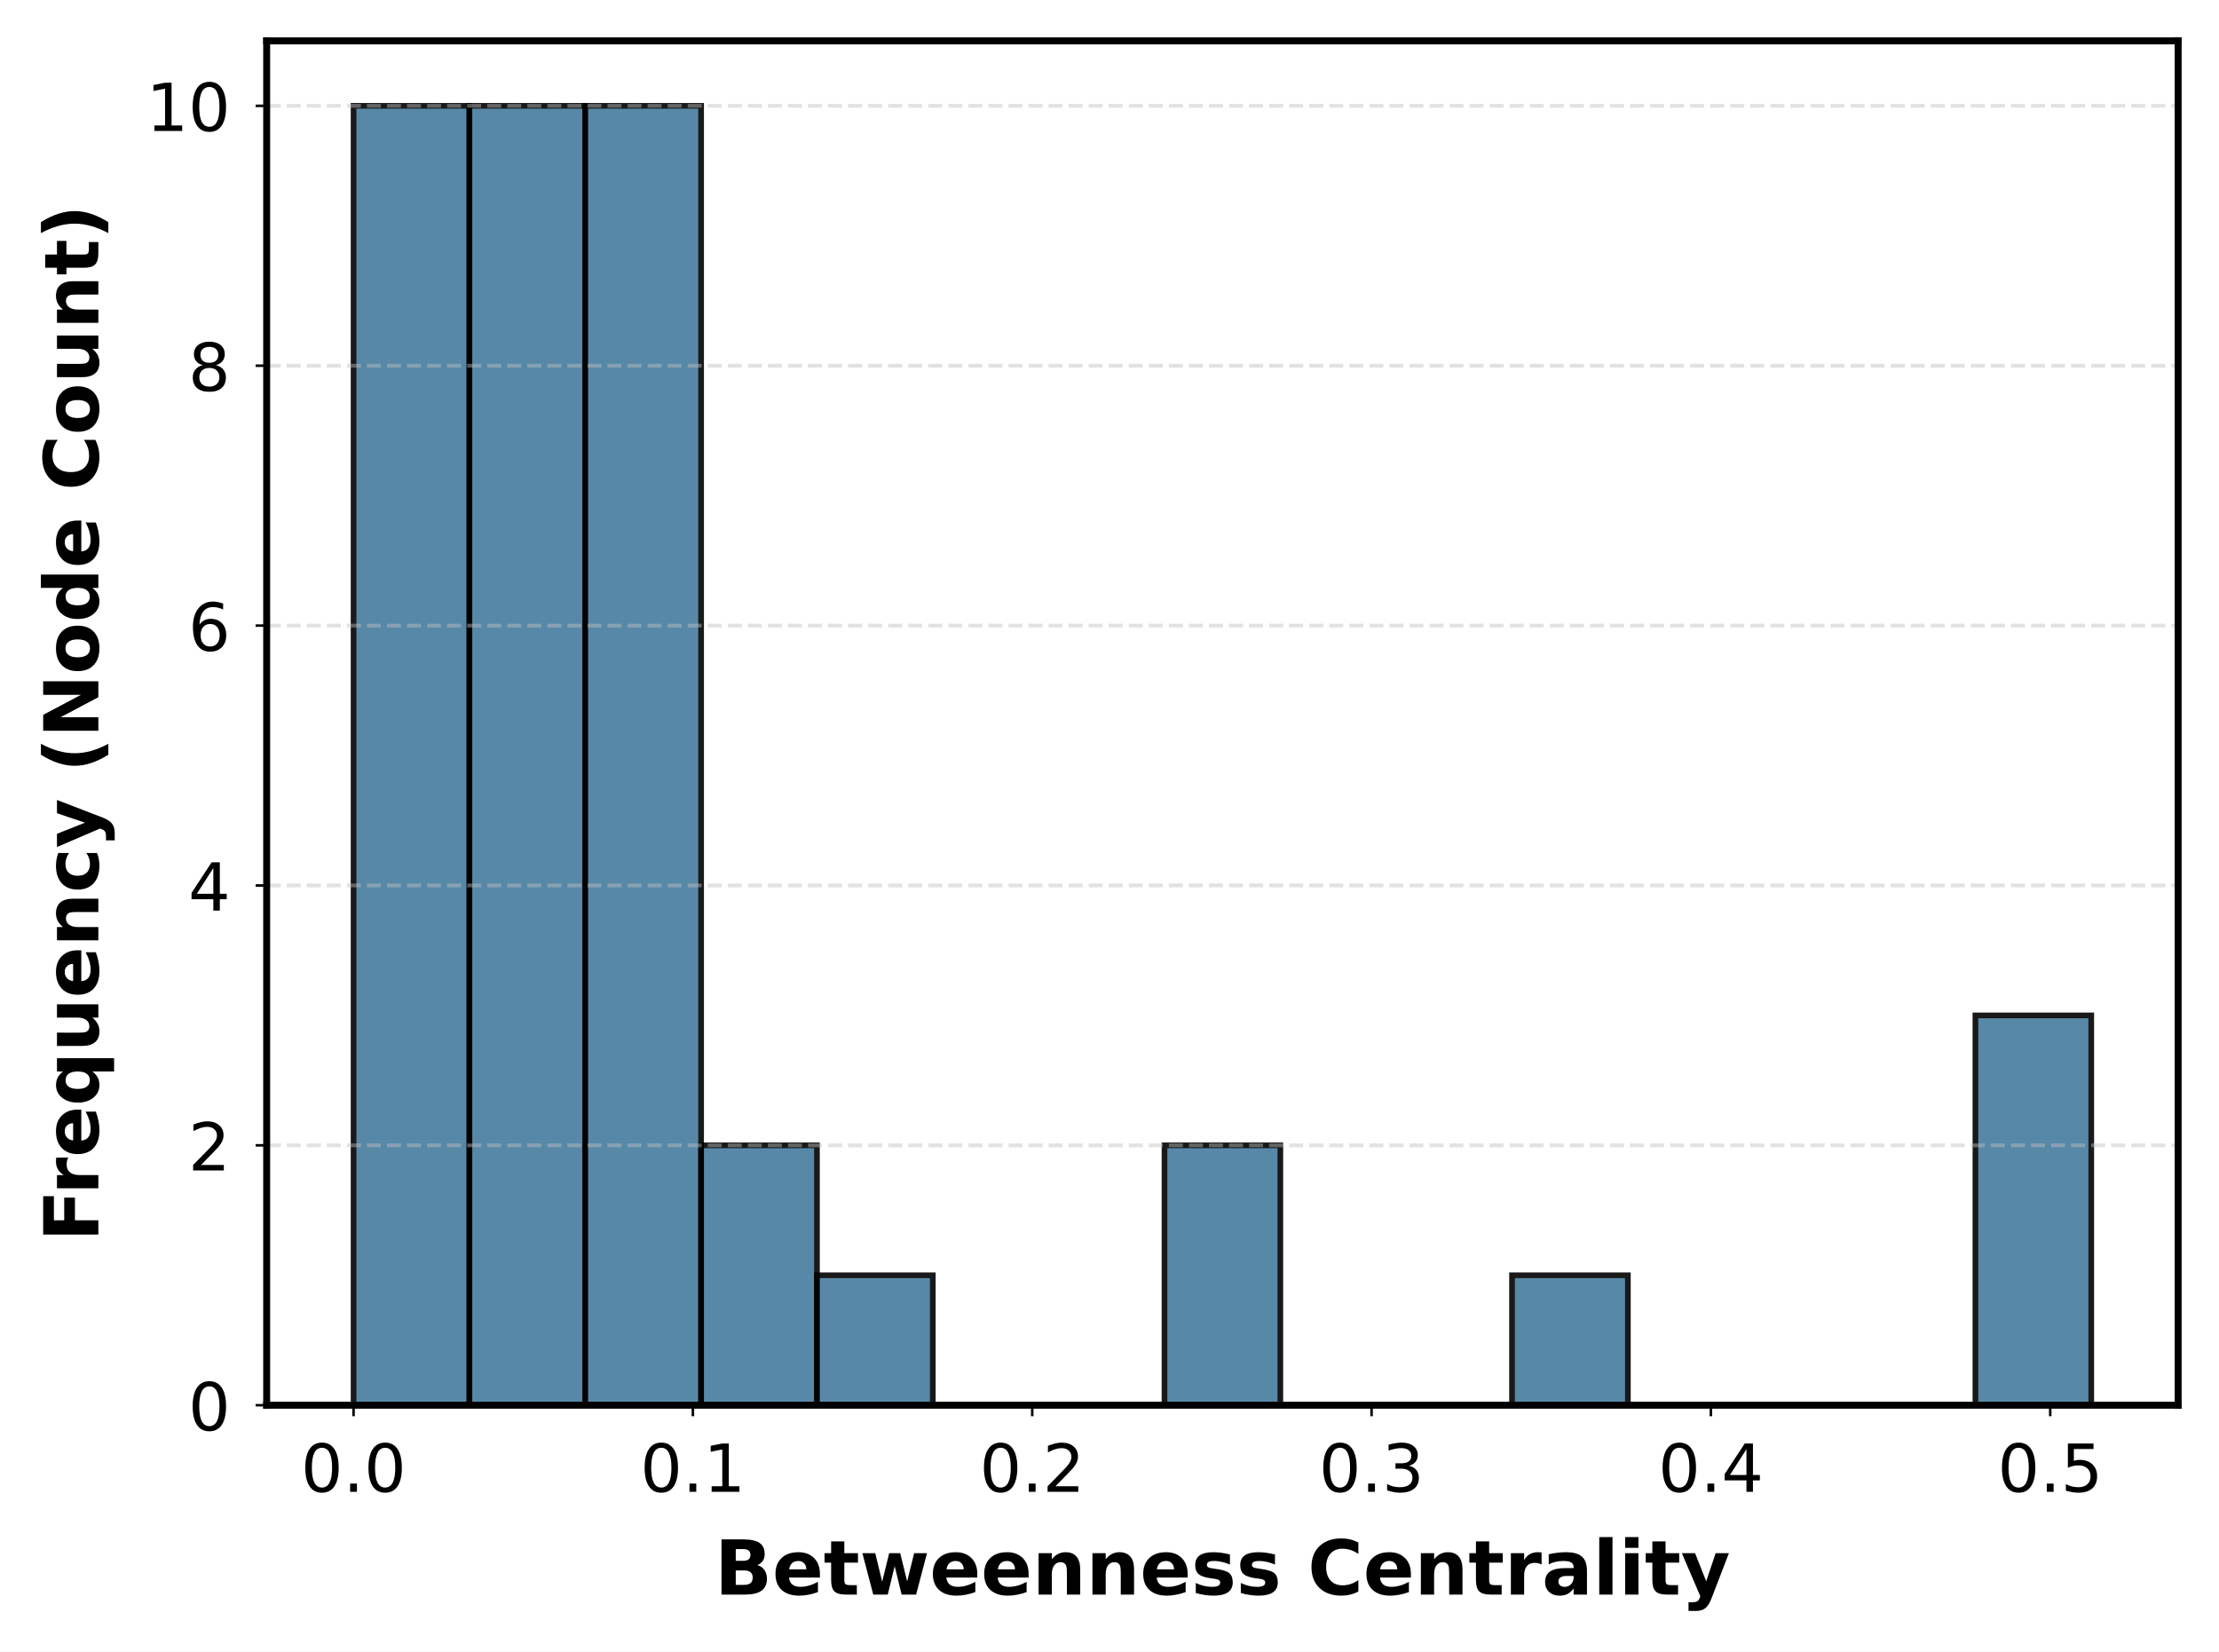
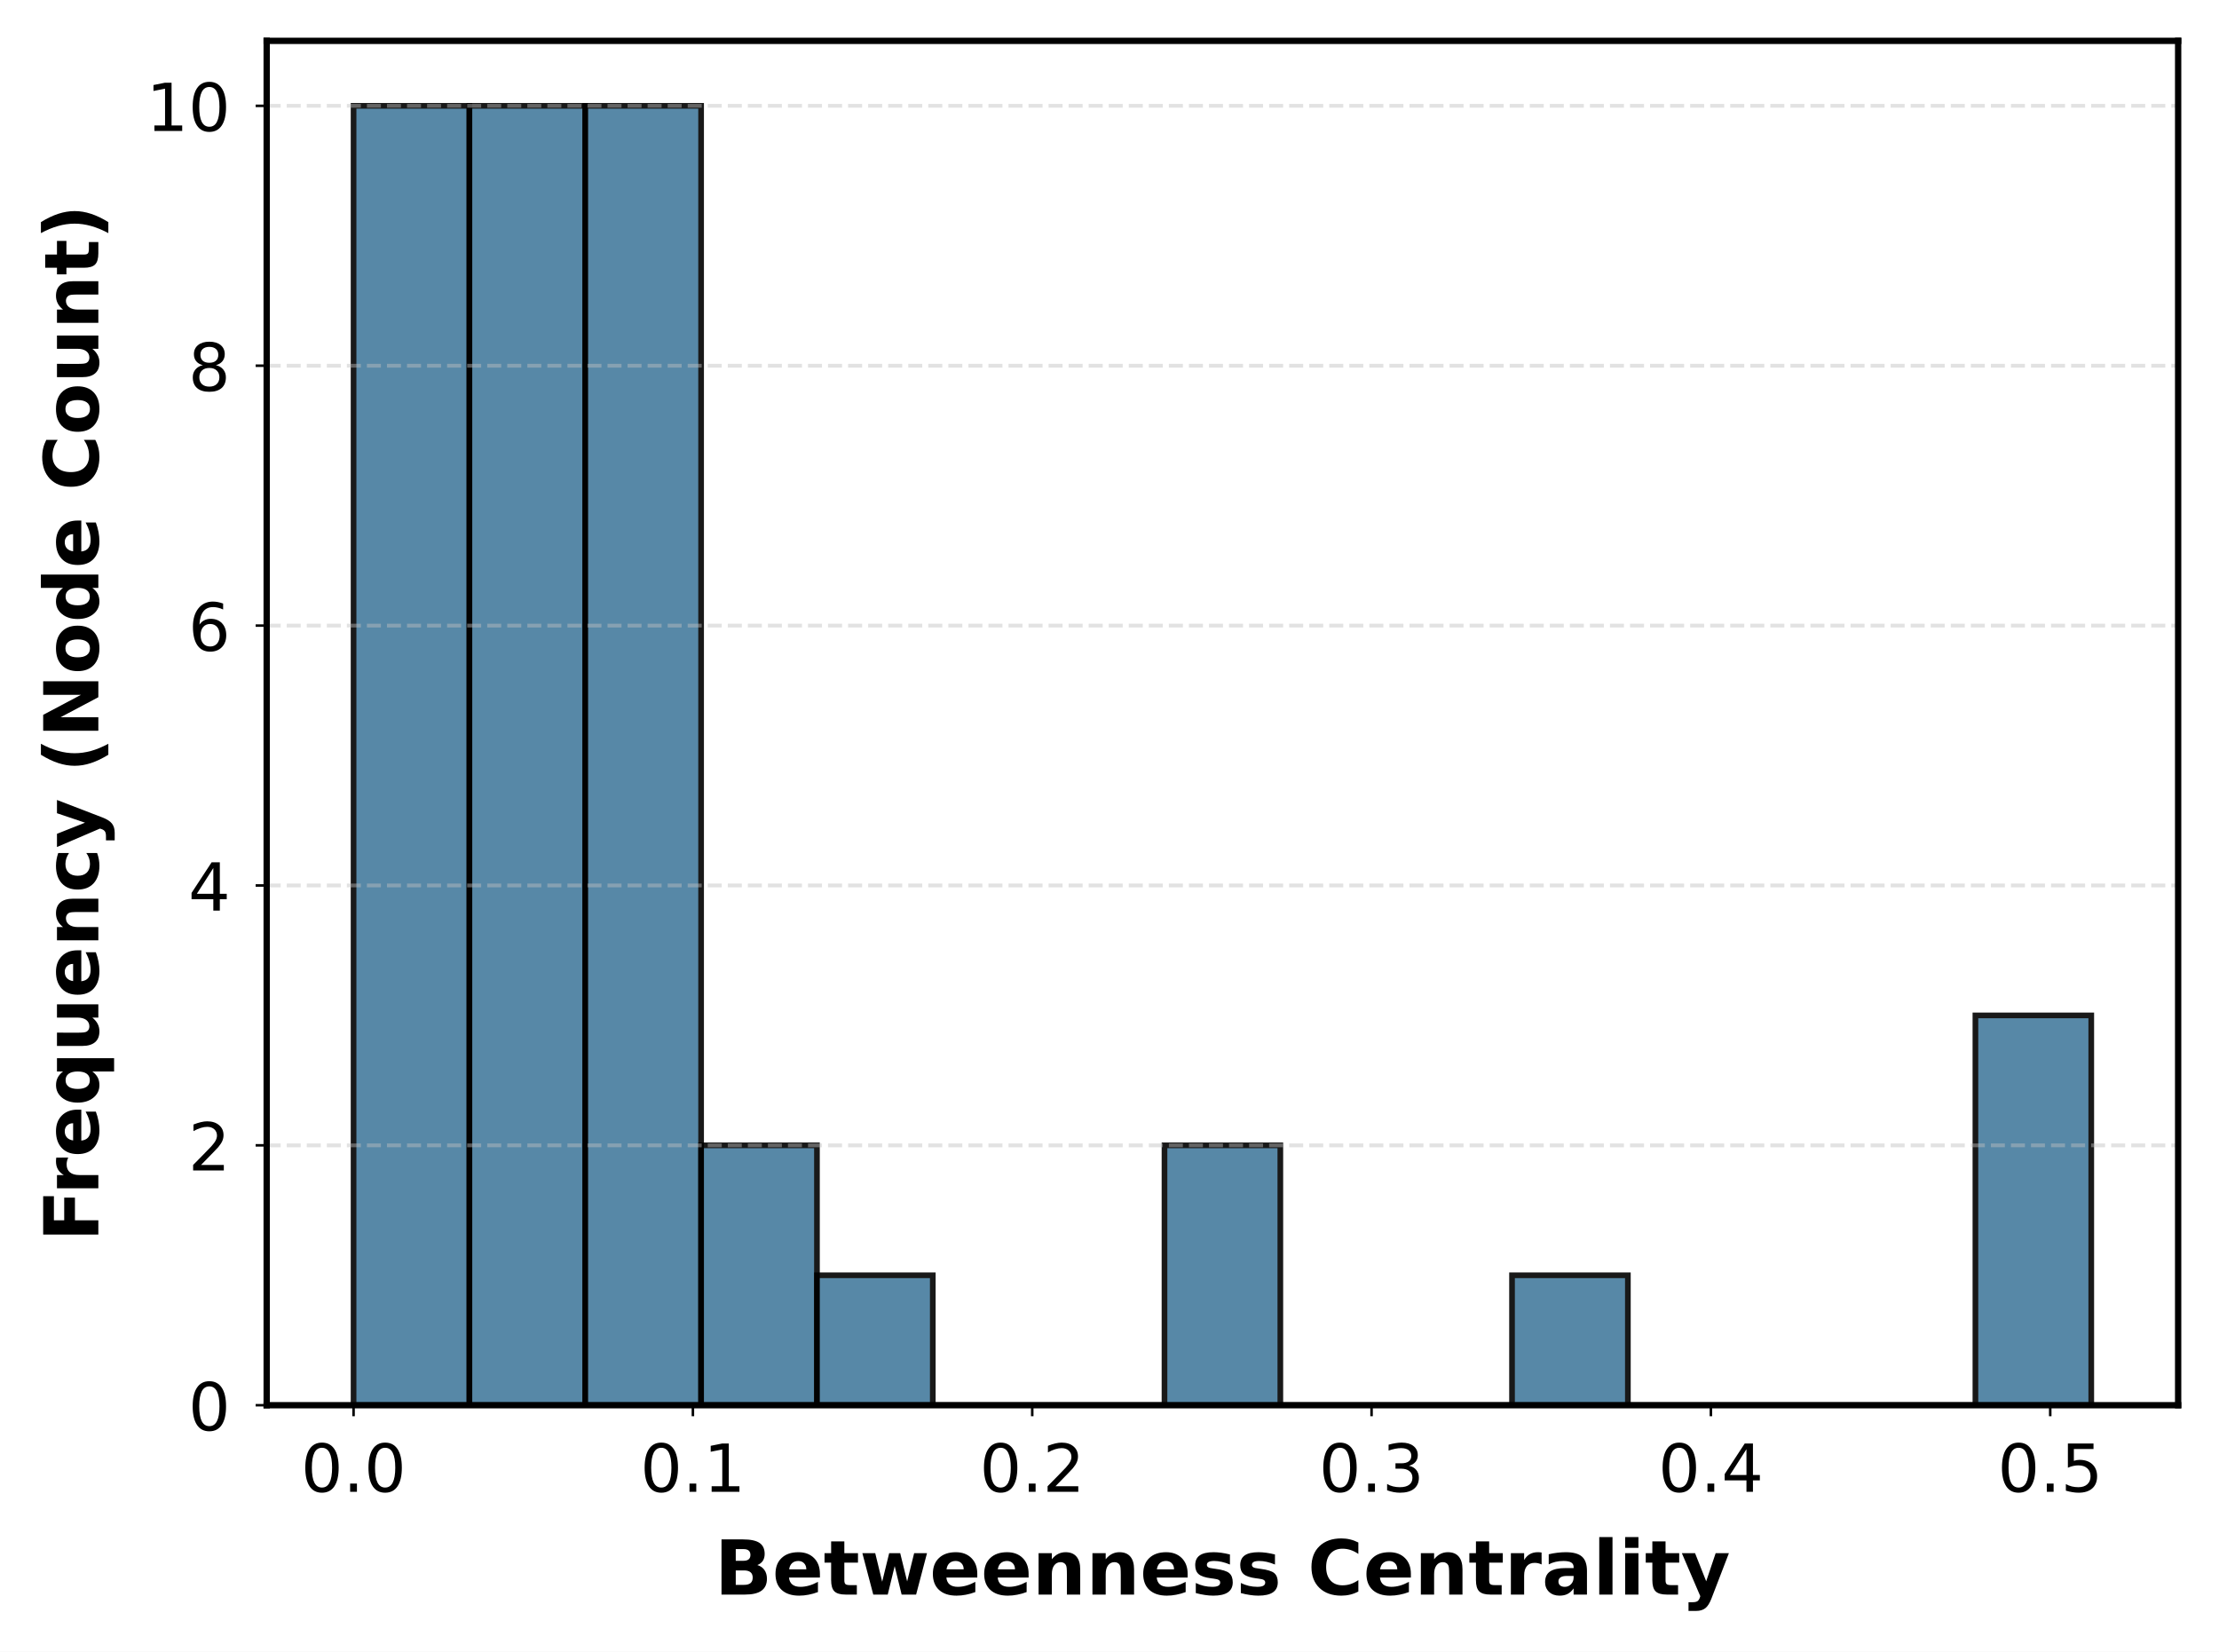
<svg xmlns="http://www.w3.org/2000/svg" xmlns:xlink="http://www.w3.org/1999/xlink" width="703.92pt" height="523.92pt" viewBox="0 0 703.92 523.92" version="1.1">
  <defs>
    <style type="text/css">*{stroke-linejoin: round; stroke-linecap: butt}</style>
  </defs>
  <g id="figure_1">
    <g id="patch_1">
      <path d="M 0 523.92  L 703.92 523.92  L 703.92 0  L 0 0  z " style="fill: #ffffff" />
    </g>
    <g id="axes_1">
      <g id="patch_2">
        <path d="M 84.597 445.72  L 690.96 445.72  L 690.96 12.96  L 84.597 12.96  z " style="fill: #ffffff" />
      </g>
      <g id="patch_3">
-         <path d="M 112.159 445.72  L 148.909 445.72  L 148.909 33.568  L 112.159 33.568  z " clip-path="url(#pe72e4ac379)" style="fill: #457b9d; opacity: 0.9; stroke: #000000; stroke-width: 1.8; stroke-linejoin: miter" />
+         <path d="M 112.159 445.72  L 148.909 445.72  L 148.909 33.568  L 112.159 33.568  z " clip-path="url(#pfea1d42f71)" style="fill: #457b9d; opacity: 0.9; stroke: #000000; stroke-width: 1.8; stroke-linejoin: miter" />
      </g>
      <g id="patch_4">
-         <path d="M 148.909 445.72  L 185.658 445.72  L 185.658 33.568  L 148.909 33.568  z " clip-path="url(#pe72e4ac379)" style="fill: #457b9d; opacity: 0.9; stroke: #000000; stroke-width: 1.8; stroke-linejoin: miter" />
+         <path d="M 148.909 445.72  L 185.658 445.72  L 185.658 33.568  L 148.909 33.568  z " clip-path="url(#pfea1d42f71)" style="fill: #457b9d; opacity: 0.9; stroke: #000000; stroke-width: 1.8; stroke-linejoin: miter" />
      </g>
      <g id="patch_5">
-         <path d="M 185.658 445.72  L 222.407 445.72  L 222.407 33.568  L 185.658 33.568  z " clip-path="url(#pe72e4ac379)" style="fill: #457b9d; opacity: 0.9; stroke: #000000; stroke-width: 1.8; stroke-linejoin: miter" />
+         <path d="M 185.658 445.72  L 222.407 445.72  L 222.407 33.568  L 185.658 33.568  z " clip-path="url(#pfea1d42f71)" style="fill: #457b9d; opacity: 0.9; stroke: #000000; stroke-width: 1.8; stroke-linejoin: miter" />
      </g>
      <g id="patch_6">
-         <path d="M 222.407 445.72  L 259.156 445.72  L 259.156 363.29  L 222.407 363.29  z " clip-path="url(#pe72e4ac379)" style="fill: #457b9d; opacity: 0.9; stroke: #000000; stroke-width: 1.8; stroke-linejoin: miter" />
+         <path d="M 222.407 445.72  L 259.156 445.72  L 259.156 363.29  L 222.407 363.29  z " clip-path="url(#pfea1d42f71)" style="fill: #457b9d; opacity: 0.9; stroke: #000000; stroke-width: 1.8; stroke-linejoin: miter" />
      </g>
      <g id="patch_7">
-         <path d="M 259.156 445.72  L 295.905 445.72  L 295.905 404.505  L 259.156 404.505  z " clip-path="url(#pe72e4ac379)" style="fill: #457b9d; opacity: 0.9; stroke: #000000; stroke-width: 1.8; stroke-linejoin: miter" />
+         <path d="M 259.156 445.72  L 295.905 445.72  L 295.905 404.505  L 259.156 404.505  z " clip-path="url(#pfea1d42f71)" style="fill: #457b9d; opacity: 0.9; stroke: #000000; stroke-width: 1.8; stroke-linejoin: miter" />
      </g>
      <g id="patch_8">
-         <path d="M 295.905 445.72  L 332.655 445.72  L 332.655 445.72  L 295.905 445.72  z " clip-path="url(#pe72e4ac379)" style="fill: #457b9d; opacity: 0.9; stroke: #000000; stroke-width: 1.8; stroke-linejoin: miter" />
+         <path d="M 295.905 445.72  L 332.655 445.72  L 332.655 445.72  L 295.905 445.72  z " clip-path="url(#pfea1d42f71)" style="fill: #457b9d; opacity: 0.9; stroke: #000000; stroke-width: 1.8; stroke-linejoin: miter" />
      </g>
      <g id="patch_9">
-         <path d="M 332.655 445.72  L 369.404 445.72  L 369.404 445.72  L 332.655 445.72  z " clip-path="url(#pe72e4ac379)" style="fill: #457b9d; opacity: 0.9; stroke: #000000; stroke-width: 1.8; stroke-linejoin: miter" />
+         <path d="M 332.655 445.72  L 369.404 445.72  L 369.404 445.72  L 332.655 445.72  z " clip-path="url(#pfea1d42f71)" style="fill: #457b9d; opacity: 0.9; stroke: #000000; stroke-width: 1.8; stroke-linejoin: miter" />
      </g>
      <g id="patch_10">
-         <path d="M 369.404 445.72  L 406.153 445.72  L 406.153 363.29  L 369.404 363.29  z " clip-path="url(#pe72e4ac379)" style="fill: #457b9d; opacity: 0.9; stroke: #000000; stroke-width: 1.8; stroke-linejoin: miter" />
+         <path d="M 369.404 445.72  L 406.153 445.72  L 406.153 363.29  L 369.404 363.29  z " clip-path="url(#pfea1d42f71)" style="fill: #457b9d; opacity: 0.9; stroke: #000000; stroke-width: 1.8; stroke-linejoin: miter" />
      </g>
      <g id="patch_11">
-         <path d="M 406.153 445.72  L 442.902 445.72  L 442.902 445.72  L 406.153 445.72  z " clip-path="url(#pe72e4ac379)" style="fill: #457b9d; opacity: 0.9; stroke: #000000; stroke-width: 1.8; stroke-linejoin: miter" />
+         <path d="M 406.153 445.72  L 442.902 445.72  L 442.902 445.72  L 406.153 445.72  z " clip-path="url(#pfea1d42f71)" style="fill: #457b9d; opacity: 0.9; stroke: #000000; stroke-width: 1.8; stroke-linejoin: miter" />
      </g>
      <g id="patch_12">
-         <path d="M 442.902 445.72  L 479.652 445.72  L 479.652 445.72  L 442.902 445.72  z " clip-path="url(#pe72e4ac379)" style="fill: #457b9d; opacity: 0.9; stroke: #000000; stroke-width: 1.8; stroke-linejoin: miter" />
+         <path d="M 442.902 445.72  L 479.652 445.72  L 479.652 445.72  L 442.902 445.72  z " clip-path="url(#pfea1d42f71)" style="fill: #457b9d; opacity: 0.9; stroke: #000000; stroke-width: 1.8; stroke-linejoin: miter" />
      </g>
      <g id="patch_13">
-         <path d="M 479.652 445.72  L 516.401 445.72  L 516.401 404.505  L 479.652 404.505  z " clip-path="url(#pe72e4ac379)" style="fill: #457b9d; opacity: 0.9; stroke: #000000; stroke-width: 1.8; stroke-linejoin: miter" />
+         <path d="M 479.652 445.72  L 516.401 445.72  L 516.401 404.505  L 479.652 404.505  z " clip-path="url(#pfea1d42f71)" style="fill: #457b9d; opacity: 0.9; stroke: #000000; stroke-width: 1.8; stroke-linejoin: miter" />
      </g>
      <g id="patch_14">
-         <path d="M 516.401 445.72  L 553.15 445.72  L 553.15 445.72  L 516.401 445.72  z " clip-path="url(#pe72e4ac379)" style="fill: #457b9d; opacity: 0.9; stroke: #000000; stroke-width: 1.8; stroke-linejoin: miter" />
+         <path d="M 516.401 445.72  L 553.15 445.72  L 553.15 445.72  L 516.401 445.72  z " clip-path="url(#pfea1d42f71)" style="fill: #457b9d; opacity: 0.9; stroke: #000000; stroke-width: 1.8; stroke-linejoin: miter" />
      </g>
      <g id="patch_15">
-         <path d="M 553.15 445.72  L 589.899 445.72  L 589.899 445.72  L 553.15 445.72  z " clip-path="url(#pe72e4ac379)" style="fill: #457b9d; opacity: 0.9; stroke: #000000; stroke-width: 1.8; stroke-linejoin: miter" />
+         <path d="M 553.15 445.72  L 589.899 445.72  L 589.899 445.72  L 553.15 445.72  z " clip-path="url(#pfea1d42f71)" style="fill: #457b9d; opacity: 0.9; stroke: #000000; stroke-width: 1.8; stroke-linejoin: miter" />
      </g>
      <g id="patch_16">
-         <path d="M 589.899 445.72  L 626.648 445.72  L 626.648 445.72  L 589.899 445.72  z " clip-path="url(#pe72e4ac379)" style="fill: #457b9d; opacity: 0.9; stroke: #000000; stroke-width: 1.8; stroke-linejoin: miter" />
+         <path d="M 589.899 445.72  L 626.648 445.72  L 626.648 445.72  L 589.899 445.72  z " clip-path="url(#pfea1d42f71)" style="fill: #457b9d; opacity: 0.9; stroke: #000000; stroke-width: 1.8; stroke-linejoin: miter" />
      </g>
      <g id="patch_17">
-         <path d="M 626.648 445.72  L 663.398 445.72  L 663.398 322.075  L 626.648 322.075  z " clip-path="url(#pe72e4ac379)" style="fill: #457b9d; opacity: 0.9; stroke: #000000; stroke-width: 1.8; stroke-linejoin: miter" />
+         <path d="M 626.648 445.72  L 663.398 445.72  L 663.398 322.075  L 626.648 322.075  z " clip-path="url(#pfea1d42f71)" style="fill: #457b9d; opacity: 0.9; stroke: #000000; stroke-width: 1.8; stroke-linejoin: miter" />
      </g>
      <g id="matplotlib.axis_1">
        <g id="xtick_1">
          <g id="line2d_1">
            <defs>
-               <path id="m8ac3349ae8" d="M 0 0  L 0 3.5  " style="stroke: #000000; stroke-width: 0.8" />
+               <path id="m13bd483154" d="M 0 0  L 0 3.5  " style="stroke: #000000; stroke-width: 0.8" />
            </defs>
            <g>
-               <use xlink:href="#m8ac3349ae8" x="112.159" y="445.72" style="stroke: #000000; stroke-width: 0.8" />
+               <use xlink:href="#m13bd483154" x="112.159" y="445.72" style="stroke: #000000; stroke-width: 0.8" />
            </g>
          </g>
          <g id="text_1">
            <text style="font-size: 21px; font-family: 'DejaVu Sans', 'Bitstream Vera Sans', 'Computer Modern Sans Serif', 'Lucida Grande', 'Verdana', 'Geneva', 'Lucid', 'Arial', 'Helvetica', 'Avant Garde', sans-serif; text-anchor: middle" x="112.159" y="473.177" transform="rotate(-0 112.1594 473.1772)">0.0</text>
          </g>
        </g>
        <g id="xtick_2">
          <g id="line2d_2">
            <g>
-               <use xlink:href="#m8ac3349ae8" x="219.804" y="445.72" style="stroke: #000000; stroke-width: 0.8" />
+               <use xlink:href="#m13bd483154" x="219.804" y="445.72" style="stroke: #000000; stroke-width: 0.8" />
            </g>
          </g>
          <g id="text_2">
            <text style="font-size: 21px; font-family: 'DejaVu Sans', 'Bitstream Vera Sans', 'Computer Modern Sans Serif', 'Lucida Grande', 'Verdana', 'Geneva', 'Lucid', 'Arial', 'Helvetica', 'Avant Garde', sans-serif; text-anchor: middle" x="219.804" y="473.177" transform="rotate(-0 219.804 473.1772)">0.1</text>
          </g>
        </g>
        <g id="xtick_3">
          <g id="line2d_3">
            <g>
-               <use xlink:href="#m8ac3349ae8" x="327.449" y="445.72" style="stroke: #000000; stroke-width: 0.8" />
+               <use xlink:href="#m13bd483154" x="327.449" y="445.72" style="stroke: #000000; stroke-width: 0.8" />
            </g>
          </g>
          <g id="text_3">
            <text style="font-size: 21px; font-family: 'DejaVu Sans', 'Bitstream Vera Sans', 'Computer Modern Sans Serif', 'Lucida Grande', 'Verdana', 'Geneva', 'Lucid', 'Arial', 'Helvetica', 'Avant Garde', sans-serif; text-anchor: middle" x="327.449" y="473.177" transform="rotate(-0 327.4486 473.1772)">0.2</text>
          </g>
        </g>
        <g id="xtick_4">
          <g id="line2d_4">
            <g>
-               <use xlink:href="#m8ac3349ae8" x="435.093" y="445.72" style="stroke: #000000; stroke-width: 0.8" />
+               <use xlink:href="#m13bd483154" x="435.093" y="445.72" style="stroke: #000000; stroke-width: 0.8" />
            </g>
          </g>
          <g id="text_4">
            <text style="font-size: 21px; font-family: 'DejaVu Sans', 'Bitstream Vera Sans', 'Computer Modern Sans Serif', 'Lucida Grande', 'Verdana', 'Geneva', 'Lucid', 'Arial', 'Helvetica', 'Avant Garde', sans-serif; text-anchor: middle" x="435.093" y="473.177" transform="rotate(-0 435.0931 473.1772)">0.3</text>
          </g>
        </g>
        <g id="xtick_5">
          <g id="line2d_5">
            <g>
-               <use xlink:href="#m8ac3349ae8" x="542.738" y="445.72" style="stroke: #000000; stroke-width: 0.8" />
+               <use xlink:href="#m13bd483154" x="542.738" y="445.72" style="stroke: #000000; stroke-width: 0.8" />
            </g>
          </g>
          <g id="text_5">
            <text style="font-size: 21px; font-family: 'DejaVu Sans', 'Bitstream Vera Sans', 'Computer Modern Sans Serif', 'Lucida Grande', 'Verdana', 'Geneva', 'Lucid', 'Arial', 'Helvetica', 'Avant Garde', sans-serif; text-anchor: middle" x="542.738" y="473.177" transform="rotate(-0 542.7377 473.1772)">0.4</text>
          </g>
        </g>
        <g id="xtick_6">
          <g id="line2d_6">
            <g>
-               <use xlink:href="#m8ac3349ae8" x="650.382" y="445.72" style="stroke: #000000; stroke-width: 0.8" />
+               <use xlink:href="#m13bd483154" x="650.382" y="445.72" style="stroke: #000000; stroke-width: 0.8" />
            </g>
          </g>
          <g id="text_6">
            <text style="font-size: 21px; font-family: 'DejaVu Sans', 'Bitstream Vera Sans', 'Computer Modern Sans Serif', 'Lucida Grande', 'Verdana', 'Geneva', 'Lucid', 'Arial', 'Helvetica', 'Avant Garde', sans-serif; text-anchor: middle" x="650.382" y="473.177" transform="rotate(-0 650.3823 473.1772)">0.5</text>
          </g>
        </g>
        <g id="text_7">
          <text style="font-weight: 700; font-size: 24px; font-family: 'DejaVu Sans', 'Bitstream Vera Sans', 'Computer Modern Sans Serif', 'Lucida Grande', 'Verdana', 'Geneva', 'Lucid', 'Arial', 'Helvetica', 'Avant Garde', sans-serif; text-anchor: middle" x="387.779" y="505.781" transform="rotate(-0 387.7785 505.7808)">Betweenness Centrality</text>
        </g>
      </g>
      <g id="matplotlib.axis_2">
        <g id="ytick_1">
          <g id="line2d_7">
-             <path d="M 84.597 445.72  L 690.96 445.72  " clip-path="url(#pe72e4ac379)" style="fill: none; stroke-dasharray: 4.44,1.92; stroke-dashoffset: 0; stroke: #c0c0c0; stroke-opacity: 0.45; stroke-width: 1.2" />
+             <path d="M 84.597 445.72  L 690.96 445.72  " clip-path="url(#pfea1d42f71)" style="fill: none; stroke-dasharray: 4.44,1.92; stroke-dashoffset: 0; stroke: #c0c0c0; stroke-opacity: 0.45; stroke-width: 1.2" />
          </g>
          <g id="line2d_8">
            <defs>
-               <path id="m1a4406cead" d="M 0 0  L -3.5 0  " style="stroke: #000000; stroke-width: 0.8" />
+               <path id="mbe064458bd" d="M 0 0  L -3.5 0  " style="stroke: #000000; stroke-width: 0.8" />
            </defs>
            <g>
-               <use xlink:href="#m1a4406cead" x="84.597" y="445.72" style="stroke: #000000; stroke-width: 0.8" />
+               <use xlink:href="#mbe064458bd" x="84.597" y="445.72" style="stroke: #000000; stroke-width: 0.8" />
            </g>
          </g>
          <g id="text_8">
            <text style="font-size: 21px; font-family: 'DejaVu Sans', 'Bitstream Vera Sans', 'Computer Modern Sans Serif', 'Lucida Grande', 'Verdana', 'Geneva', 'Lucid', 'Arial', 'Helvetica', 'Avant Garde', sans-serif; text-anchor: end" x="73.097" y="453.699" transform="rotate(-0 73.0975 453.6988)">0</text>
          </g>
        </g>
        <g id="ytick_2">
          <g id="line2d_9">
-             <path d="M 84.597 363.29  L 690.96 363.29  " clip-path="url(#pe72e4ac379)" style="fill: none; stroke-dasharray: 4.44,1.92; stroke-dashoffset: 0; stroke: #c0c0c0; stroke-opacity: 0.45; stroke-width: 1.2" />
+             <path d="M 84.597 363.29  L 690.96 363.29  " clip-path="url(#pfea1d42f71)" style="fill: none; stroke-dasharray: 4.44,1.92; stroke-dashoffset: 0; stroke: #c0c0c0; stroke-opacity: 0.45; stroke-width: 1.2" />
          </g>
          <g id="line2d_10">
            <g>
-               <use xlink:href="#m1a4406cead" x="84.597" y="363.29" style="stroke: #000000; stroke-width: 0.8" />
+               <use xlink:href="#mbe064458bd" x="84.597" y="363.29" style="stroke: #000000; stroke-width: 0.8" />
            </g>
          </g>
          <g id="text_9">
            <text style="font-size: 21px; font-family: 'DejaVu Sans', 'Bitstream Vera Sans', 'Computer Modern Sans Serif', 'Lucida Grande', 'Verdana', 'Geneva', 'Lucid', 'Arial', 'Helvetica', 'Avant Garde', sans-serif; text-anchor: end" x="73.097" y="371.268" transform="rotate(-0 73.0975 371.2683)">2</text>
          </g>
        </g>
        <g id="ytick_3">
          <g id="line2d_11">
-             <path d="M 84.597 280.859  L 690.96 280.859  " clip-path="url(#pe72e4ac379)" style="fill: none; stroke-dasharray: 4.44,1.92; stroke-dashoffset: 0; stroke: #c0c0c0; stroke-opacity: 0.45; stroke-width: 1.2" />
+             <path d="M 84.597 280.859  L 690.96 280.859  " clip-path="url(#pfea1d42f71)" style="fill: none; stroke-dasharray: 4.44,1.92; stroke-dashoffset: 0; stroke: #c0c0c0; stroke-opacity: 0.45; stroke-width: 1.2" />
          </g>
          <g id="line2d_12">
            <g>
-               <use xlink:href="#m1a4406cead" x="84.597" y="280.859" style="stroke: #000000; stroke-width: 0.8" />
+               <use xlink:href="#mbe064458bd" x="84.597" y="280.859" style="stroke: #000000; stroke-width: 0.8" />
            </g>
          </g>
          <g id="text_10">
            <text style="font-size: 21px; font-family: 'DejaVu Sans', 'Bitstream Vera Sans', 'Computer Modern Sans Serif', 'Lucida Grande', 'Verdana', 'Geneva', 'Lucid', 'Arial', 'Helvetica', 'Avant Garde', sans-serif; text-anchor: end" x="73.097" y="288.838" transform="rotate(-0 73.0975 288.8377)">4</text>
          </g>
        </g>
        <g id="ytick_4">
          <g id="line2d_13">
-             <path d="M 84.597 198.429  L 690.96 198.429  " clip-path="url(#pe72e4ac379)" style="fill: none; stroke-dasharray: 4.44,1.92; stroke-dashoffset: 0; stroke: #c0c0c0; stroke-opacity: 0.45; stroke-width: 1.2" />
+             <path d="M 84.597 198.429  L 690.96 198.429  " clip-path="url(#pfea1d42f71)" style="fill: none; stroke-dasharray: 4.44,1.92; stroke-dashoffset: 0; stroke: #c0c0c0; stroke-opacity: 0.45; stroke-width: 1.2" />
          </g>
          <g id="line2d_14">
            <g>
-               <use xlink:href="#m1a4406cead" x="84.597" y="198.429" style="stroke: #000000; stroke-width: 0.8" />
+               <use xlink:href="#mbe064458bd" x="84.597" y="198.429" style="stroke: #000000; stroke-width: 0.8" />
            </g>
          </g>
          <g id="text_11">
            <text style="font-size: 21px; font-family: 'DejaVu Sans', 'Bitstream Vera Sans', 'Computer Modern Sans Serif', 'Lucida Grande', 'Verdana', 'Geneva', 'Lucid', 'Arial', 'Helvetica', 'Avant Garde', sans-serif; text-anchor: end" x="73.097" y="206.407" transform="rotate(-0 73.0975 206.4071)">6</text>
          </g>
        </g>
        <g id="ytick_5">
          <g id="line2d_15">
-             <path d="M 84.597 115.998  L 690.96 115.998  " clip-path="url(#pe72e4ac379)" style="fill: none; stroke-dasharray: 4.44,1.92; stroke-dashoffset: 0; stroke: #c0c0c0; stroke-opacity: 0.45; stroke-width: 1.2" />
+             <path d="M 84.597 115.998  L 690.96 115.998  " clip-path="url(#pfea1d42f71)" style="fill: none; stroke-dasharray: 4.44,1.92; stroke-dashoffset: 0; stroke: #c0c0c0; stroke-opacity: 0.45; stroke-width: 1.2" />
          </g>
          <g id="line2d_16">
            <g>
-               <use xlink:href="#m1a4406cead" x="84.597" y="115.998" style="stroke: #000000; stroke-width: 0.8" />
+               <use xlink:href="#mbe064458bd" x="84.597" y="115.998" style="stroke: #000000; stroke-width: 0.8" />
            </g>
          </g>
          <g id="text_12">
            <text style="font-size: 21px; font-family: 'DejaVu Sans', 'Bitstream Vera Sans', 'Computer Modern Sans Serif', 'Lucida Grande', 'Verdana', 'Geneva', 'Lucid', 'Arial', 'Helvetica', 'Avant Garde', sans-serif; text-anchor: end" x="73.097" y="123.977" transform="rotate(-0 73.0975 123.9766)">8</text>
          </g>
        </g>
        <g id="ytick_6">
          <g id="line2d_17">
-             <path d="M 84.597 33.568  L 690.96 33.568  " clip-path="url(#pe72e4ac379)" style="fill: none; stroke-dasharray: 4.44,1.92; stroke-dashoffset: 0; stroke: #c0c0c0; stroke-opacity: 0.45; stroke-width: 1.2" />
+             <path d="M 84.597 33.568  L 690.96 33.568  " clip-path="url(#pfea1d42f71)" style="fill: none; stroke-dasharray: 4.44,1.92; stroke-dashoffset: 0; stroke: #c0c0c0; stroke-opacity: 0.45; stroke-width: 1.2" />
          </g>
          <g id="line2d_18">
            <g>
-               <use xlink:href="#m1a4406cead" x="84.597" y="33.568" style="stroke: #000000; stroke-width: 0.8" />
+               <use xlink:href="#mbe064458bd" x="84.597" y="33.568" style="stroke: #000000; stroke-width: 0.8" />
            </g>
          </g>
          <g id="text_13">
            <text style="font-size: 21px; font-family: 'DejaVu Sans', 'Bitstream Vera Sans', 'Computer Modern Sans Serif', 'Lucida Grande', 'Verdana', 'Geneva', 'Lucid', 'Arial', 'Helvetica', 'Avant Garde', sans-serif; text-anchor: end" x="73.097" y="41.546" transform="rotate(-0 73.0975 41.546)">10</text>
          </g>
        </g>
        <g id="text_14">
          <text style="font-weight: 700; font-size: 24px; font-family: 'DejaVu Sans', 'Bitstream Vera Sans', 'Computer Modern Sans Serif', 'Lucida Grande', 'Verdana', 'Geneva', 'Lucid', 'Arial', 'Helvetica', 'Avant Garde', sans-serif; text-anchor: middle" x="31.196" y="229.34" transform="rotate(-90 31.19625 229.3402)">Frequency (Node Count)</text>
        </g>
      </g>
      <g id="patch_18">
-         <path d="M 84.597 445.72  L 84.597 12.96  " style="fill: none; stroke: #000000; stroke-width: 2.2; stroke-linejoin: miter; stroke-linecap: square" />
+         <path d="M 84.597 445.72  L 84.597 12.96  " style="fill: none; stroke: #000000; stroke-width: 2; stroke-linejoin: miter; stroke-linecap: square" />
      </g>
      <g id="patch_19">
-         <path d="M 690.96 445.72  L 690.96 12.96  " style="fill: none; stroke: #000000; stroke-width: 2.2; stroke-linejoin: miter; stroke-linecap: square" />
+         <path d="M 690.96 445.72  L 690.96 12.96  " style="fill: none; stroke: #000000; stroke-width: 2; stroke-linejoin: miter; stroke-linecap: square" />
      </g>
      <g id="patch_20">
-         <path d="M 84.597 445.72  L 690.96 445.72  " style="fill: none; stroke: #000000; stroke-width: 2.2; stroke-linejoin: miter; stroke-linecap: square" />
+         <path d="M 84.597 445.72  L 690.96 445.72  " style="fill: none; stroke: #000000; stroke-width: 2; stroke-linejoin: miter; stroke-linecap: square" />
      </g>
      <g id="patch_21">
-         <path d="M 84.597 12.96  L 690.96 12.96  " style="fill: none; stroke: #000000; stroke-width: 2.2; stroke-linejoin: miter; stroke-linecap: square" />
+         <path d="M 84.597 12.96  L 690.96 12.96  " style="fill: none; stroke: #000000; stroke-width: 2; stroke-linejoin: miter; stroke-linecap: square" />
      </g>
    </g>
  </g>
  <defs>
-     <clipPath id="pe72e4ac379">
+     <clipPath id="pfea1d42f71">
      <rect x="84.597" y="12.96" width="606.362" height="432.76" />
    </clipPath>
  </defs>
</svg>
